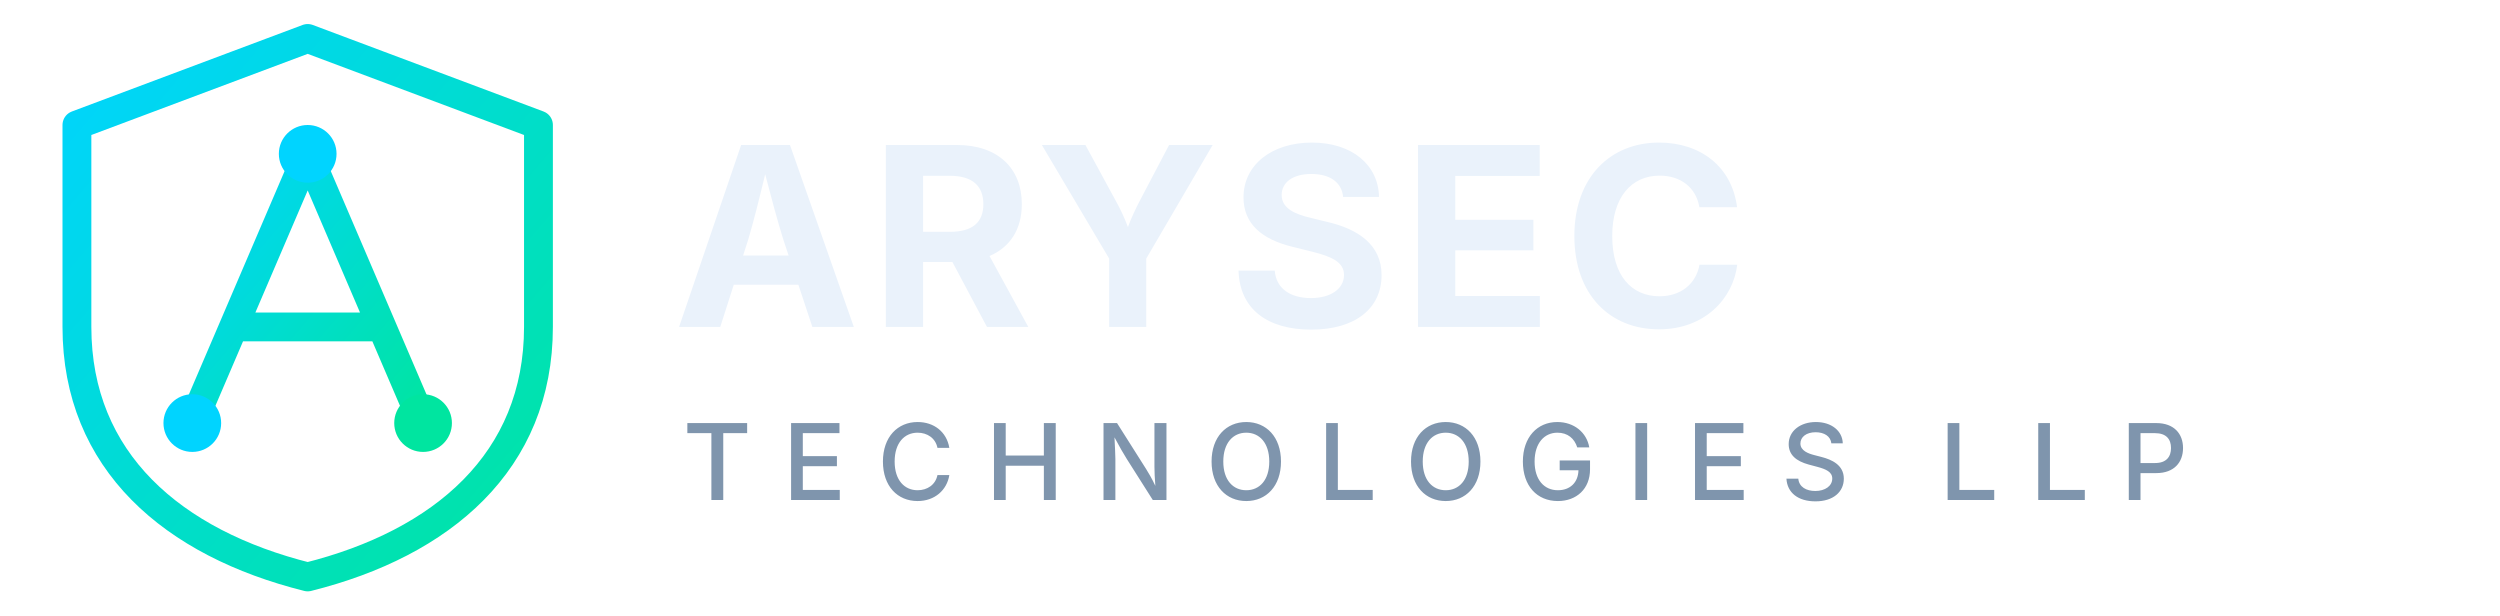
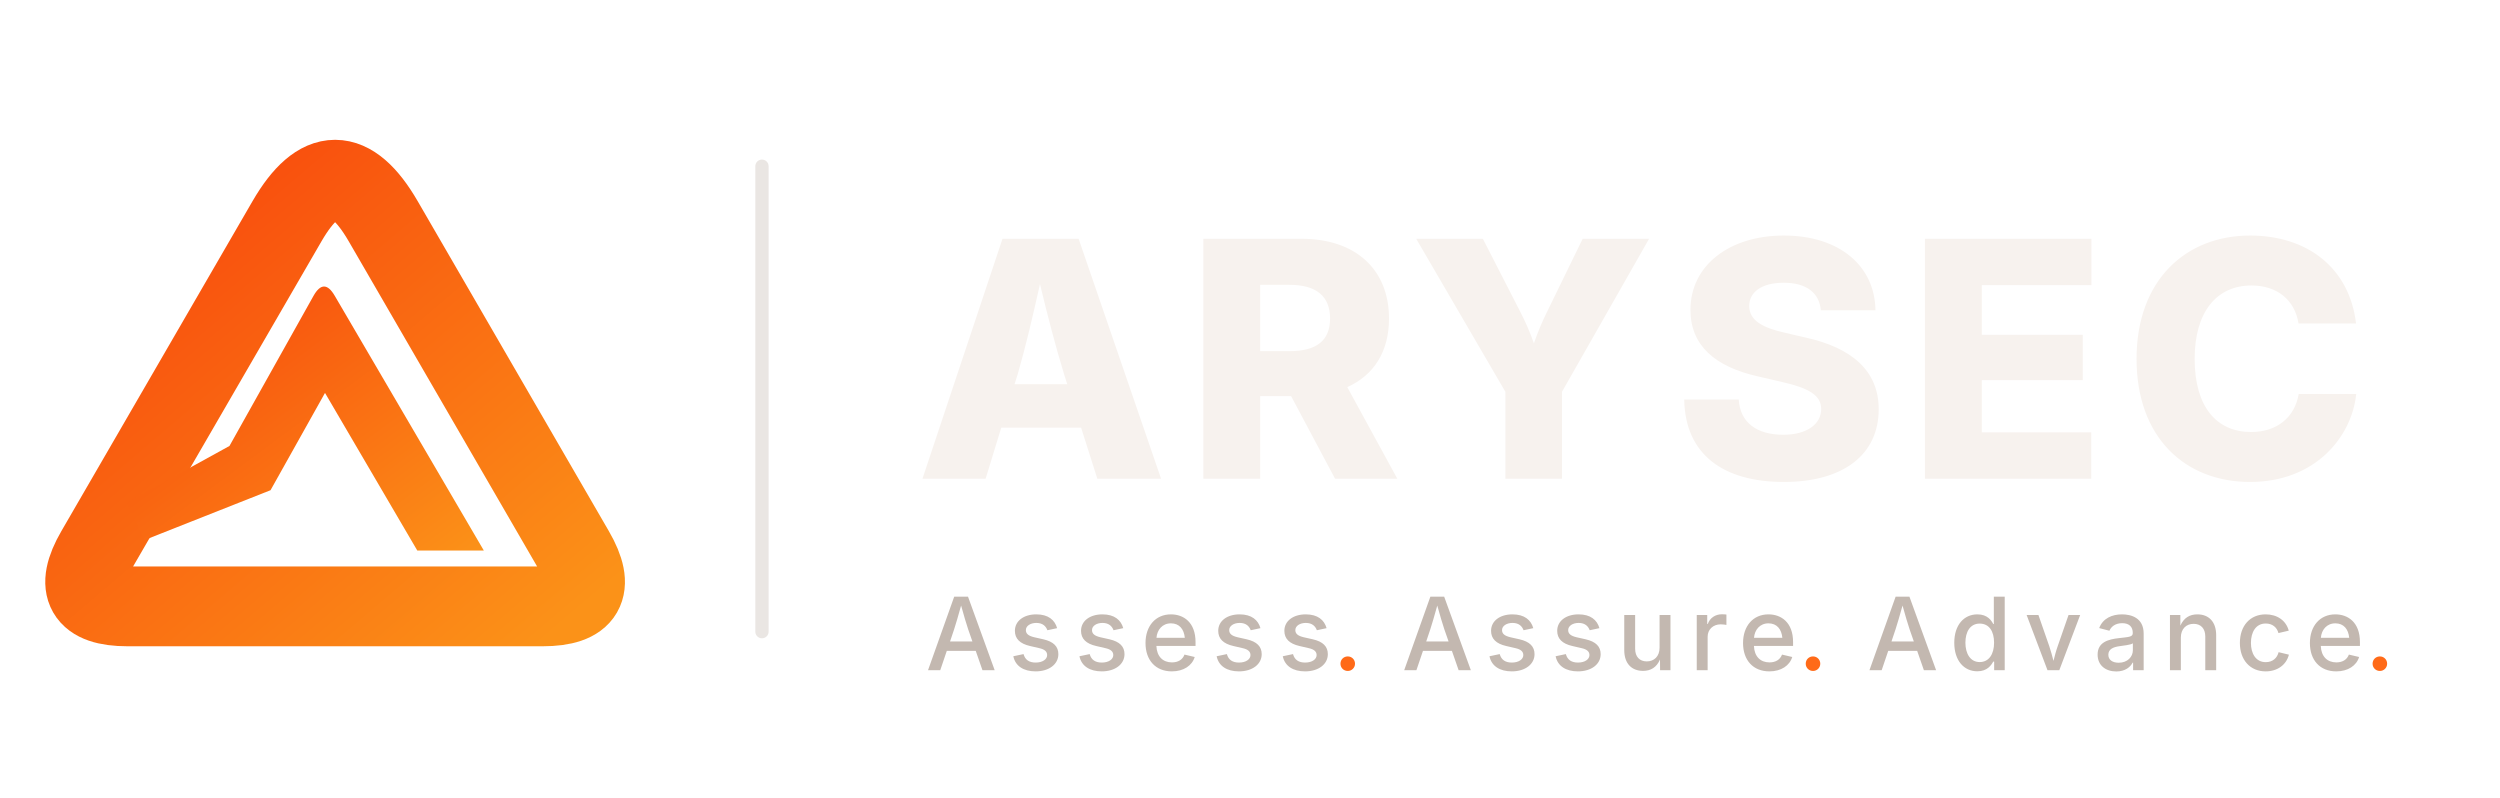
- <svg xmlns="http://www.w3.org/2000/svg" viewBox="0 0 260 64" width="260" height="64" role="img" aria-label="Arysec Technologies LLP">
+ <svg xmlns="http://www.w3.org/2000/svg" viewBox="0 0 470 150" width="470" height="150" role="img" aria-label="Arysec — Assess. Assure. Advance.">
  <defs>
-     <linearGradient id="agrad" x1="0" y1="0" x2="1" y2="1">
-       <stop offset="0" stop-color="#00d4ff" />
-       <stop offset="1" stop-color="#00e5a0" />
+     <linearGradient id="arysecLogoGrad" x1="0" y1="0" x2="1" y2="1">
+       <stop offset="0" stop-color="#F8430C" />
+       <stop offset="1" stop-color="#FB9218" />
    </linearGradient>
  </defs>
-   <g transform="translate(4 4)">
-     <path d="M28 0 L52 9 V30 C52 44 42 52.5 28 56 C14 52.5 4 44 4 30 V9 Z" fill="none" stroke="url(#agrad)" stroke-width="3" stroke-linejoin="round" />
-     <path d="M28 12 L16 40 M28 12 L40 40 M20.5 30 H35.5" fill="none" stroke="url(#agrad)" stroke-width="3" stroke-linecap="round" stroke-linejoin="round" />
-     <circle cx="16" cy="40" r="3" fill="#00d4ff" />
-     <circle cx="40" cy="40" r="3" fill="#00e5a0" />
-     <circle cx="28" cy="12" r="3" fill="#00d4ff" />
-   </g>
-   <text x="70" y="34" font-family="'Segoe UI', 'Inter', Arial, sans-serif" font-size="26" font-weight="700" fill="#eaf2fb" letter-spacing="1">ARYSEC</text>
-   <text x="71" y="52" font-family="'Segoe UI', 'Inter', Arial, sans-serif" font-size="11" font-weight="500" fill="#7f95ad" letter-spacing="3.2">TECHNOLOGIES LLP</text>
+   <svg x="8" y="25" width="110" height="97" viewBox="5 8 110 97">
+     <path d="M69.03 24.57 L104.98 86.62 Q111 97 99 97 L21 97 Q9 97 15.02 86.62 L50.97 24.57 Q60 9 69.03 24.57 Z" fill="none" stroke="url(#arysecLogoGrad)" stroke-width="15" stroke-linejoin="round" />
+     <path d="M87.96 86.5 L59.92 38.59 Q57.9 35.13 55.94 38.62 L40.14 66.84 L20.86 77.46 L24.14 84.54 L47.86 75.16 L58.1 56.87 L75.45 86.5 Z" fill="url(#arysecLogoGrad)" />
+   </svg>
+   <rect x="142" y="30" width="2.5" height="90" rx="1.25" fill="#c3b8b0" fill-opacity="0.35" />
+   <text x="172" y="90" font-family="'Inter', 'Segoe UI', Arial, sans-serif" font-size="62" font-weight="800" letter-spacing="3" fill="#f7f2ee">ARYSEC</text>
+   <text x="174" y="126" font-family="'Inter', 'Segoe UI', Arial, sans-serif" font-size="19" font-weight="500" letter-spacing="2.2" fill="#c3b8b0">Assess<tspan fill="#ff6a18">.</tspan> Assure<tspan fill="#ff6a18">.</tspan> Advance<tspan fill="#ff6a18">.</tspan>
+   </text>
</svg>
